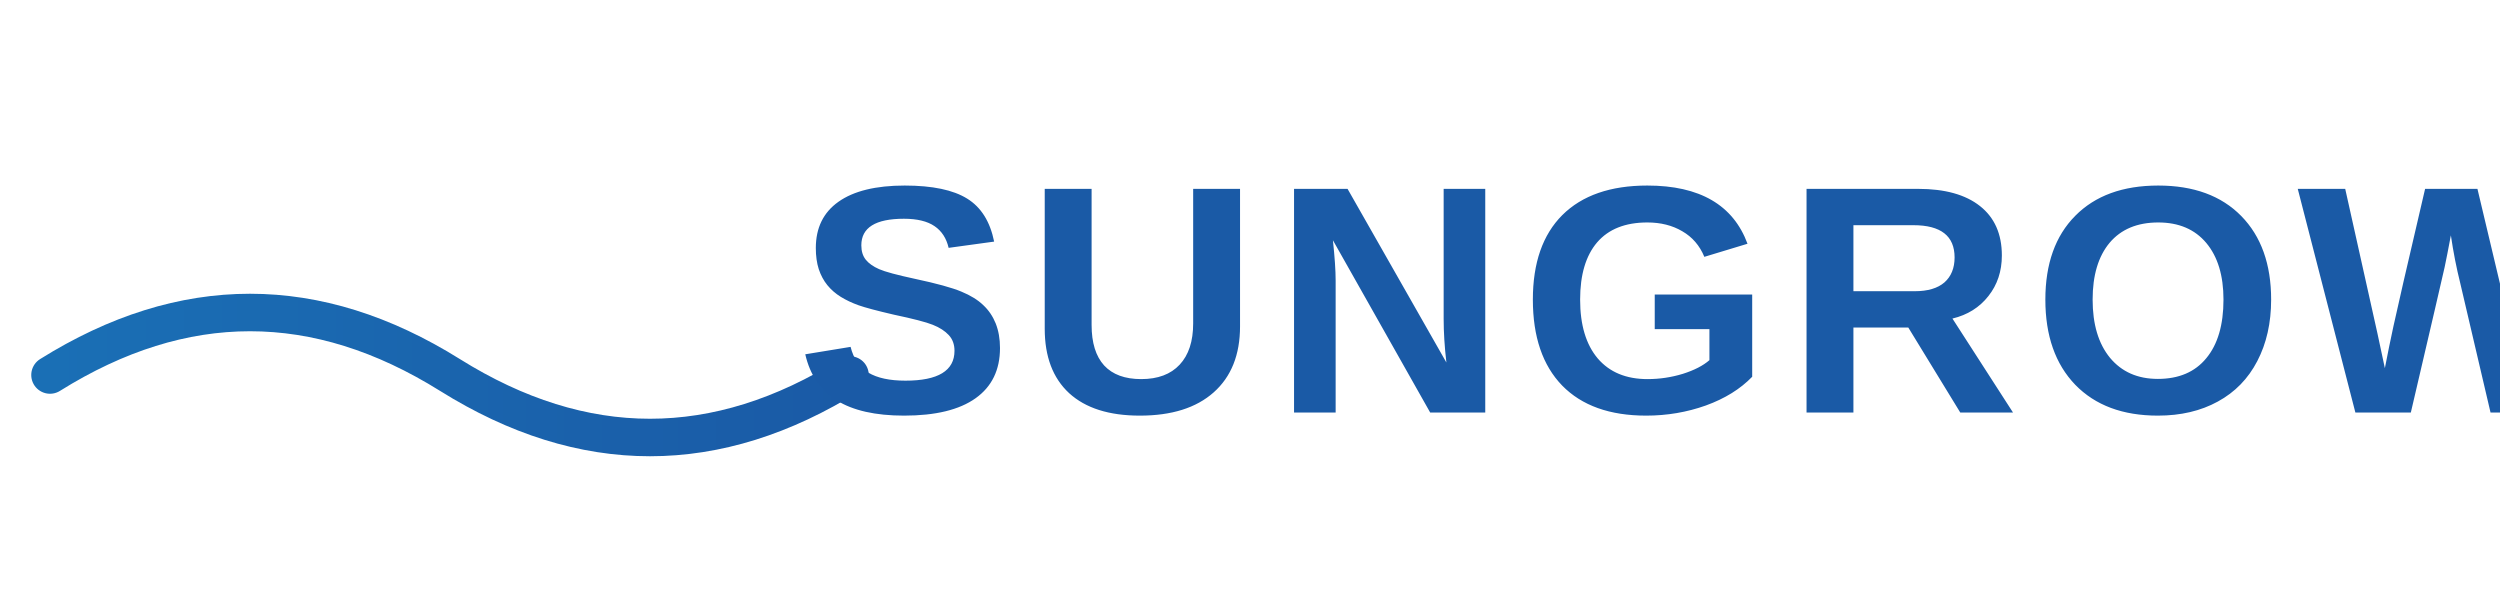
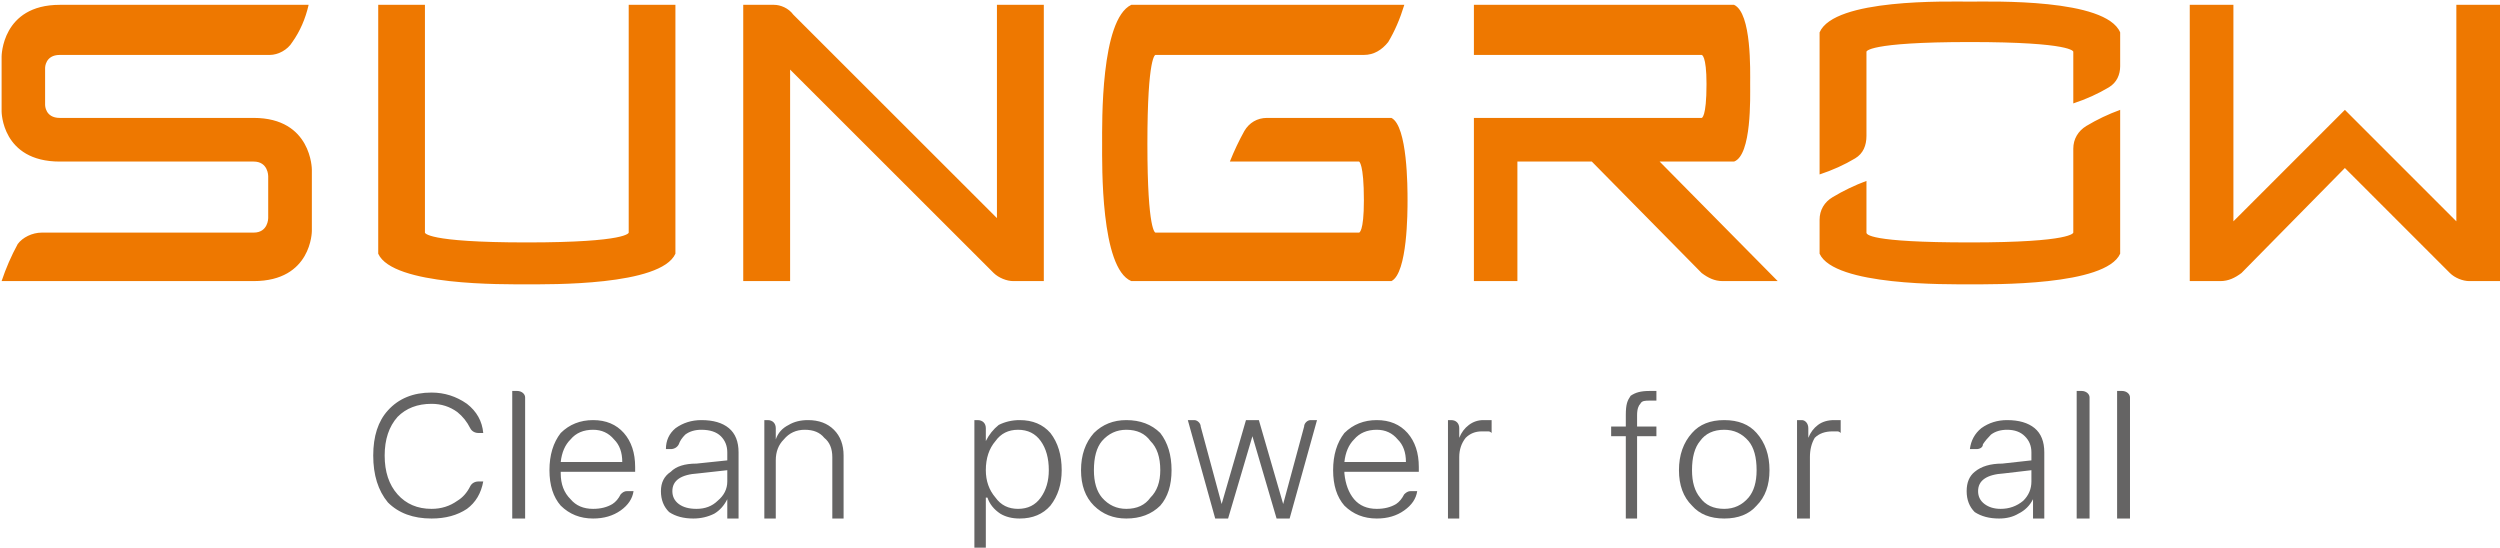
- <svg xmlns="http://www.w3.org/2000/svg" viewBox="0 0 200 48">
+ <svg xmlns="http://www.w3.org/2000/svg" version="1.2" viewBox="0 0 1552 340" width="1552" height="340">
  <defs>
-     <linearGradient id="sg" x1="0" y1="0" x2="1" y2="0">
-       <stop offset="0%" stop-color="#1a6fb5" />
-       <stop offset="100%" stop-color="#1a5aa6" />
-     </linearGradient>
+     <clipPath clipPathUnits="userSpaceOnUse" id="cp1">
+       <path d="m-9288.87-1433.06h11948.42v16888.12h-11948.42z" />
+     </clipPath>
  </defs>
-   <path d="M4 30 Q20 20 36 30 Q52 40 68 30" fill="none" stroke="url(#sg)" stroke-width="3" stroke-linecap="round" />
-   <text x="136" y="33" text-anchor="middle" font-family="Arial,sans-serif" font-size="26" font-weight="700" fill="#1a5aa6" letter-spacing="1">SUNGROW</text>
+   <style>
+ 		.s0 { fill: #ee7800 } 
+ 		.s1 { fill: #656464 } 
+ 	</style>
+   <g id="Clip-Path: Page 1" clip-path="url(#cp1)">
+     <g id="Page 1">
+       <path id="Path 1" fill-rule="evenodd" class="s0" d="m1316.2 20.1v21c0 5.1-2 10.1-7 13.1q-10 6-22.1 10v-32.1c0 0 0-6-64.2-6-64.2 0-64.2 6-64.2 6v52.2c0 6-2 11-7 14q-10 6-22.1 10v-88.2c9.1-21.1 79.3-19.1 93.3-19.1 14.1 0 84.3-2 93.3 19.1zm-21 58.1q10-6 21-10v89.3c-9 20-79.2 19-93.3 19-14 0-84.2 1-93.3-19v-21.1c0-6 3-11 8.1-14q10-6 21-10.1v32.1c0 1 1 6.1 64.2 6.1 64.2 0 64.2-6.1 64.2-6.1v-52.1c0-6 3-11 8.1-14.1zm-904.9-75.2h29v154.5c-9 20-78.2 19-92.3 19-14 0-83.2 1-92.2-19v-154.5h29v141.4c0 0 0 6.1 63.2 6.1 63.3 0 63.3-6.1 63.3-6.1zm1161.7 0v171.5h-19.1c-4 0-9-2-12-5l-65.2-65.2-64.2 65.2c-4 3-8.1 5-13.1 5h-19v-171.5h27.1v134.4l69.2-69.2 69.2 69.2v-134.4zm-678.2 121.4c0 7 0 45.1-10 50.1h-161.5c-19.1-8-18.1-72.2-18.1-85.2 0-13.1-1-77.2 18.1-86.3h169.5q-4 13.1-10 23.1c-4 5-9 8-15.1 8h-129.4c0 0-5 0-5 55.2 0 55.1 5 55.1 5 55.1h126.4c0 0 3 0 3-20 0-23.1-3-24.1-3-24.1h-80.2q4-10 9-19c3-5.1 8-8.1 14-8.1h77.3c10 5.1 10 43.2 10 51.2zm156.5-24.1l73.3 74.2h-34.2c-5 0-9-2-13-5l-68.2-69.2h-46.2v74.2h-27v-101.3h141.4c0 0 3 0 3-21 0-18.1-3-18.1-3-18.1h-141.4v-31.1h161.5c11 5.1 10 41.2 10 49.2 0 8 1 44.1-10 48.1zm-836.7 5v38.1c0 0 0 31.1-36.1 31.1h-156.5q4-12 10-23c3-4.1 9-7.1 15-7.1h131.5c9 0 9-9 9-9v-26.1c0 0 0-9-9-9h-120.4c-36.1 0-36.1-31.1-36.1-31.1v-34.1c0 0 0-32.1 36.1-32.1h154.5q-3 13.1-10.1 23.1c-3 5-9 8-14 8h-130.4c-9.1 0-9.1 8-9.1 8v23.1c0 0 0 8 9.1 8h120.4c36.1 0 36.1 32.1 36.1 32.1zm425.3-102.3h29.1v171.5h-19c-4 0-9-2-12.1-5l-126.4-126.3v131.3h-29.1v-171.5h19.1c4 0 9 2 12 6.1l126.4 126.3z" />
+       <path id="Path 2" fill-rule="evenodd" class="s1" d="m240.8 311.9q-9.1-11-9.1-29.1 0-18 9.1-28 10-11.1 27.1-11.1 12 0 22 7 9.1 7.1 10.1 18.1h-3c-2.1 0-4.1-1-5.1-3q-3-6-8-10-7-5.1-16-5.1-13.1 0-21.1 8.1-8 9-8 24 0 15.1 8 24.1 8 9 21.1 9 9 0 16-5 5-3 8-9c1-2 3-3 5.1-3h3q-2 11-10.1 17-9 6-22 6-17.1 0-27.1-10zm77.2 10v-79.2h3c3 0 5 2 5 4v75.2zm71.3-17h4q-1 7-8 12-7.1 5-17.1 5-12 0-20.1-8-7-8-7-22 0-14.1 7-23.1 8.1-8 20.1-8 12 0 19.1 8 7 8 7 21.1v3h-46.2v1q0 10 6.1 16 5 6 14 6 7 0 12-3 3.1-2 5.1-6c1-1 2-2 4-2zm-35.1-32.1q-5.1 5-6.1 14h38.2q0-9-5.1-14-5-6-13-6-9 0-14 6zm61.2 45.1q-5.1-5-5.1-13 0-8 6.1-12 5-5.1 16-5.1l19.1-2v-5q0-6-4-10-4.1-4-12.1-4-6 0-10 3-3 3-4 6c-1 2-3 3-5 3h-3q0-8 6-13 7-5 16-5 11.1 0 17.1 5 6 5 6 15v41.1h-7v-12q-3 6-8.1 9-6 3-13 3-9 0-15-4zm30.1-7q6-5 6-12v-7l-18.1 2q-16 1-16 11 0 5 4 8 4 3 11 3 8 0 13.1-5zm29 11v-61.1h2.1c3 0 5 2 5 5v7q2-6 8-9 5-3 12-3 10.1 0 16.1 6 6 6 6 16v39.1h-7v-38.1q0-8-5-12-4-5-12.1-5-8 0-13 6-5 5-5 13v36.1zm204.6-8q-8-8-8-22 0-14.1 8-23.1 8.1-8 20.1-8 13 0 21.1 8 7 9 7 23.1 0 14-7 22-8.1 8-21.1 8-12 0-20.1-8zm35.1-5q6.1-6 6.1-17 0-12.1-6.1-18.1-5-7-15-7-9 0-15.1 7-5 6-5 18.1 0 11 5 17 6.1 7 15.1 7 10 0 15-7zm161.6-4h4q-1 7-8.1 12-7 5-17 5-12 0-20.1-8-7-8-7-22 0-14.1 7-23.1 8.1-8 20.1-8 12 0 19.1 8 7 8 7 21.1v3h-46.2v1q1 10 6 16 5.1 6 14.1 6 7 0 12-3 3-2 5-6c1.1-1 2.1-2 4.1-2zm-35.2-32.1q-5 5-6 14h38.2q0-9-5.1-14-5-6-13-6-9 0-14.1 6z" />
+       <path id="Path 3" fill-rule="evenodd" class="s1" d="m652.1 268.8q7 9 7 23.1 0 13-7 22-7 8-19.1 8-7 0-12-3-6-4-8-10h-1v31.1h-7.1v-79.2h2c3.1 0 5.1 2 5.1 5v8q3-6 8-10 6-3 13-3 12.1 0 19.1 8zm-6 40.1q5-7 5-17 0-11.1-5-18.1-5-7-14.1-7-9 0-14 7-6 7-6 18.1 0 10 6 17 5 7 14 7 9.1 0 14.1-7zm171.5-48.1l-17 61.1h-8.1l-15-51.1-15.1 51.1h-8l-17-61.1h4c2 0 4 2 4 4l13 48.1 15.1-52.1h8l15.1 52.1 13-48.1c0-2 2-4 4-4zm81.3 61.1v-61.1h2c3 0 5 2 5 5v6q2-5 6-8 4-3 9-3 2.1 0 3.1 0 1 0 2 0v8q-1-1-2-1-2.1 0-4.1 0-6 0-10 4-4 5-4 12v38.1zm327-4q-5-5-5-13 0-8 5-12 6.1-5.1 17.1-5.1l18.1-2v-5q0-6-4.1-10-4-4-11-4-6 0-10 3-3 3-5 6c0 2-2 3-4 3h-4.1q1-8 7.1-13 7-5 16-5 11 0 17.1 5 6 5 6 15v41.1h-7v-12q-3 6-9.1 9-5 3-12 3-9 0-15.1-4zm30.1-7q5.1-5 5.1-12v-7l-17.1 2q-16 1-16 11 0 5 4 8 4 3 10 3 8 0 14-5zm33.2 11v-79.2h3c3 0 5 2 5 4v75.2zm25.1 0v-79.2h3c3 0 5 2 5 4v75.2z" />
+       <path id="Path 4" fill-rule="evenodd" class="s1" d="m1050.4 313.9q-8.1-8-8.1-22 0-14.1 8.1-23.1 7-8 20-8 13.1 0 20.1 8 8 9 8 23.1 0 14-8 22-7 8-20.1 8-13 0-20-8zm35.1-5q5-6 5-17 0-12.1-5-18.1-6-7-15.1-7-10 0-15 7-5 6-5 18.1 0 11 5 17 5 7 15 7 9.1 0 15.1-7zm30.1 13v-61.1h3c2 0 4 2 4 5v6q2-5 6-8 4-3 10.1-3 1 0 2 0 2 0 2 0v8q-1-1-2-1-2 0-3 0-7.1 0-11.1 4-3 5-3 12v38.1zm-87.3-79.2v6q-2 0-4 0c-3 0-5 0-6 2-1 1-2 3-2 7.1v7h12v6h-12v51.1h-7v-51.1h-9.1v-6h9.1v-7c0-7.1 1-9.1 3-12.1 3-2 6-3 12-3q2 0 4 0z" />
+     </g>
+   </g>
</svg>
